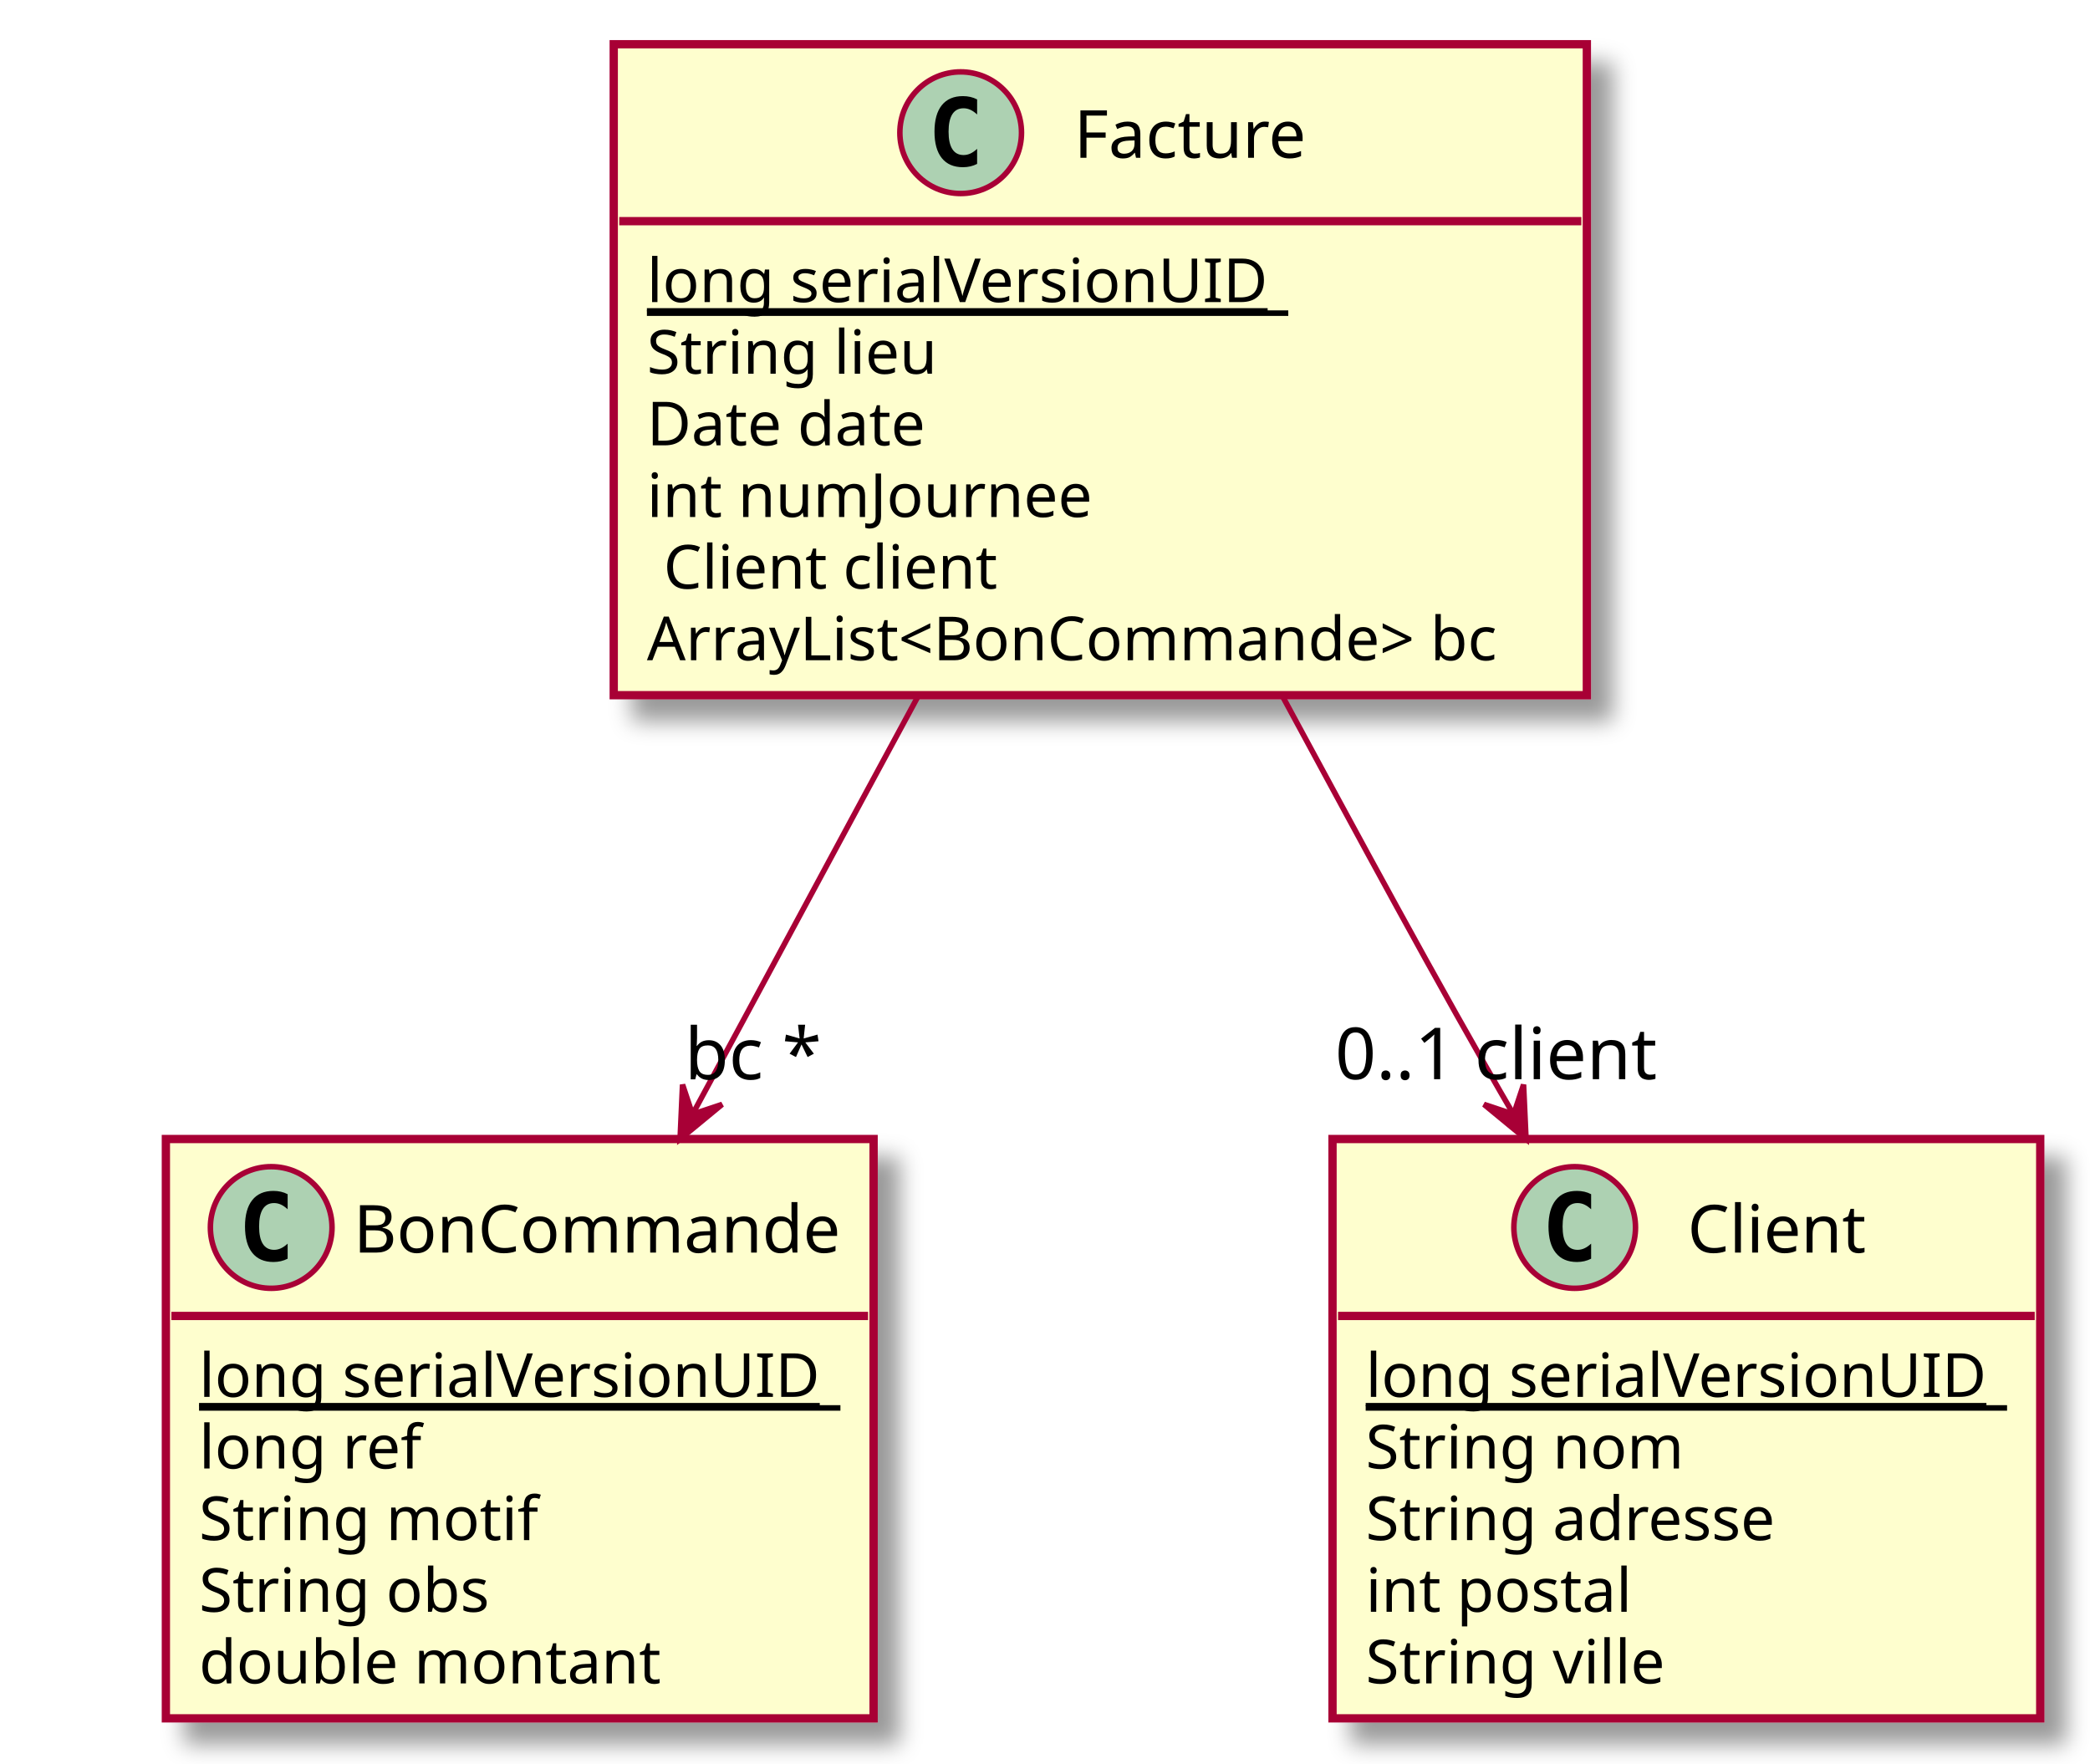
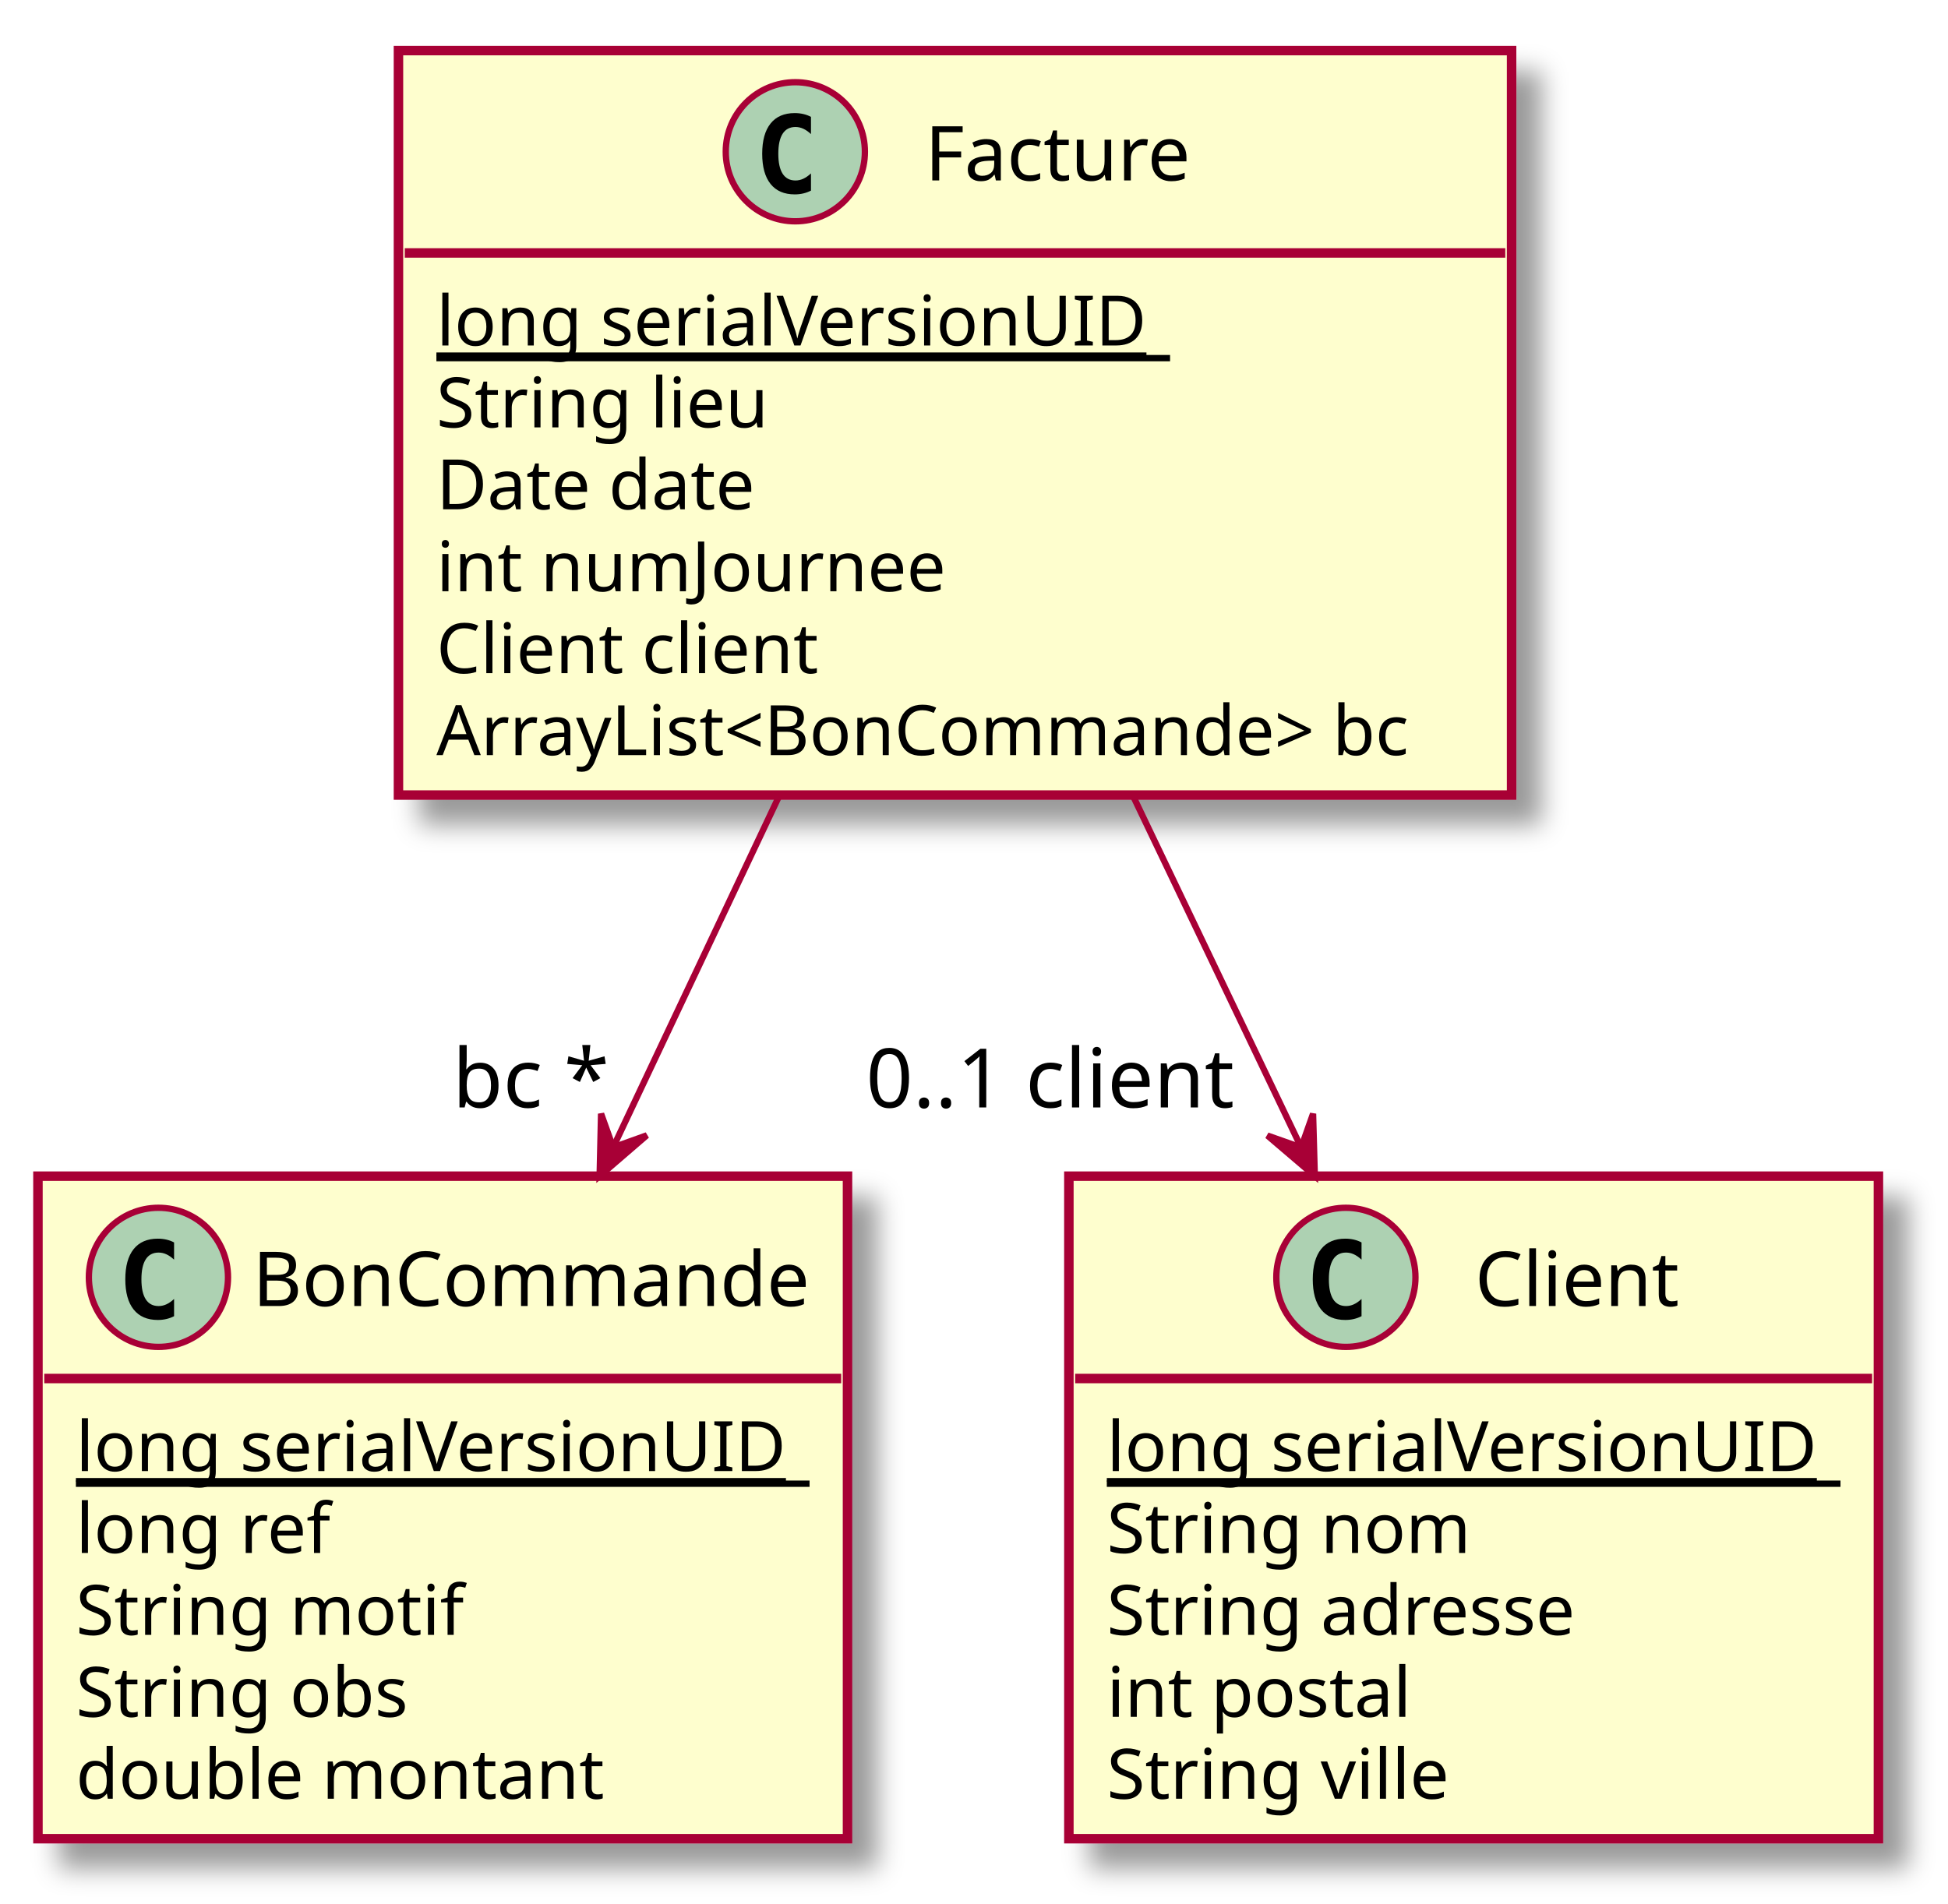
- <svg xmlns="http://www.w3.org/2000/svg" height="319px" style="width:378px;height:319px;" version="1.1" viewBox="0 0 378 319" width="378px">
+ <svg xmlns="http://www.w3.org/2000/svg" contentScriptType="application/ecmascript" contentStyleType="text/css" height="301px" preserveAspectRatio="none" style="width:308px;height:301px;" version="1.1" viewBox="0 0 308 301" width="308px" zoomAndPan="magnify">
  <defs>
-     <filter height="300%" id="f1" width="300%" x="-1" y="-1">
+     <filter height="300%" id="fzo5t0vty93ty" width="300%" x="-1" y="-1">
      <feGaussianBlur result="blurOut" stdDeviation="2.0" />
      <feColorMatrix in="blurOut" result="blurOut2" type="matrix" values="0 0 0 0 0 0 0 0 0 0 0 0 0 0 0 0 0 0 .4 0" />
      <feOffset dx="4.0" dy="4.0" in="blurOut2" result="blurOut3" />
      <feBlend in="SourceGraphic" in2="blurOut3" mode="normal" />
    </filter>
  </defs>
  <g>
-     <rect fill="#FEFECE" filter="url(#f1)" height="104.775" style="stroke: #A80036; stroke-width: 1.5;" width="128" x="30" y="206" />
-     <ellipse cx="49.05" cy="222" fill="#ADD1B2" rx="11" ry="11" style="stroke: #A80036; stroke-width: 1.0;" />
-     <path d="M52.023,227.643 Q51.442,227.942 50.803,228.091 Q50.164,228.241 49.458,228.241 Q46.951,228.241 45.632,226.589 Q44.312,224.937 44.312,221.816 Q44.312,218.686 45.632,217.035 Q46.951,215.383 49.458,215.383 Q50.164,215.383 50.811,215.532 Q51.459,215.682 52.023,215.981 L52.023,218.703 Q51.392,218.122 50.799,217.852 Q50.205,217.583 49.574,217.583 Q48.23,217.583 47.545,218.649 Q46.86,219.716 46.86,221.816 Q46.86,223.908 47.545,224.974 Q48.23,226.041 49.574,226.041 Q50.205,226.041 50.799,225.771 Q51.392,225.501 52.023,224.92 Z " />
-     <text fill="#000000" font-family="sans-serif" font-size="12" lengthAdjust="spacingAndGlyphs" textLength="87" x="63.95" y="226.535">BonCommande</text>
-     <line style="stroke: #A80036; stroke-width: 1.5;" x1="31" x2="157" y1="238" y2="238" />
-     <text fill="#000000" font-family="sans-serif" font-size="11" lengthAdjust="spacingAndGlyphs" text-decoration="underline" textLength="116" x="36" y="252.635">long serialVersionUID</text>
-     <line style="stroke: #000000; stroke-width: 1.0;" x1="36" x2="152" y1="254.635" y2="254.635" />
-     <text fill="#000000" font-family="sans-serif" font-size="11" lengthAdjust="spacingAndGlyphs" textLength="42" x="36" y="265.59">long ref</text>
-     <text fill="#000000" font-family="sans-serif" font-size="11" lengthAdjust="spacingAndGlyphs" textLength="63" x="36" y="278.545">String motif</text>
-     <text fill="#000000" font-family="sans-serif" font-size="11" lengthAdjust="spacingAndGlyphs" textLength="55" x="36" y="291.5">String obs</text>
-     <text fill="#000000" font-family="sans-serif" font-size="11" lengthAdjust="spacingAndGlyphs" textLength="85" x="36" y="304.455">double montant</text>
-     <rect fill="#FEFECE" filter="url(#f1)" height="117.731" style="stroke: #A80036; stroke-width: 1.5;" width="176" x="111" y="8" />
-     <ellipse cx="173.75" cy="24" fill="#ADD1B2" rx="11" ry="11" style="stroke: #A80036; stroke-width: 1.0;" />
-     <path d="M176.723,29.643 Q176.142,29.942 175.503,30.091 Q174.864,30.241 174.158,30.241 Q171.651,30.241 170.332,28.589 Q169.012,26.937 169.012,23.816 Q169.012,20.686 170.332,19.035 Q171.651,17.383 174.158,17.383 Q174.864,17.383 175.511,17.532 Q176.159,17.682 176.723,17.98 L176.723,20.703 Q176.092,20.122 175.499,19.852 Q174.905,19.582 174.274,19.582 Q172.93,19.582 172.245,20.649 Q171.56,21.716 171.56,23.816 Q171.56,25.908 172.245,26.974 Q172.93,28.041 174.274,28.041 Q174.905,28.041 175.499,27.771 Q176.092,27.502 176.723,26.92 Z " />
-     <text fill="#000000" font-family="sans-serif" font-size="12" lengthAdjust="spacingAndGlyphs" textLength="42" x="194.25" y="28.535">Facture</text>
-     <line style="stroke: #A80036; stroke-width: 1.5;" x1="112" x2="286" y1="40" y2="40" />
-     <text fill="#000000" font-family="sans-serif" font-size="11" lengthAdjust="spacingAndGlyphs" text-decoration="underline" textLength="116" x="117" y="54.635">long serialVersionUID</text>
-     <line style="stroke: #000000; stroke-width: 1.0;" x1="117" x2="233" y1="56.635" y2="56.635" />
-     <text fill="#000000" font-family="sans-serif" font-size="11" lengthAdjust="spacingAndGlyphs" textLength="54" x="117" y="67.59">String lieu</text>
-     <text fill="#000000" font-family="sans-serif" font-size="11" lengthAdjust="spacingAndGlyphs" textLength="50" x="117" y="80.545">Date date</text>
-     <text fill="#000000" font-family="sans-serif" font-size="11" lengthAdjust="spacingAndGlyphs" textLength="82" x="117" y="93.5">int numJournee</text>
-     <text fill="#000000" font-family="sans-serif" font-size="11" lengthAdjust="spacingAndGlyphs" textLength="63" x="120" y="106.455">Client client</text>
-     <text fill="#000000" font-family="sans-serif" font-size="11" lengthAdjust="spacingAndGlyphs" textLength="164" x="117" y="119.41">ArrayList&lt;BonCommande&gt; bc</text>
-     <rect fill="#FEFECE" filter="url(#f1)" height="104.775" style="stroke: #A80036; stroke-width: 1.5;" width="128" x="241" y="206" />
-     <ellipse cx="284.8" cy="222" fill="#ADD1B2" rx="11" ry="11" style="stroke: #A80036; stroke-width: 1.0;" />
-     <path d="M287.773,227.643 Q287.192,227.942 286.553,228.091 Q285.914,228.241 285.208,228.241 Q282.701,228.241 281.382,226.589 Q280.062,224.937 280.062,221.816 Q280.062,218.686 281.382,217.035 Q282.701,215.383 285.208,215.383 Q285.914,215.383 286.561,215.532 Q287.209,215.682 287.773,215.981 L287.773,218.703 Q287.142,218.122 286.549,217.852 Q285.955,217.583 285.324,217.583 Q283.98,217.583 283.295,218.649 Q282.61,219.716 282.61,221.816 Q282.61,223.908 283.295,224.974 Q283.98,226.041 285.324,226.041 Q285.955,226.041 286.549,225.771 Q287.142,225.501 287.773,224.92 Z " />
-     <text fill="#000000" font-family="sans-serif" font-size="12" lengthAdjust="spacingAndGlyphs" textLength="32" x="305.2" y="226.535">Client</text>
-     <line style="stroke: #A80036; stroke-width: 1.5;" x1="242" x2="368" y1="238" y2="238" />
-     <text fill="#000000" font-family="sans-serif" font-size="11" lengthAdjust="spacingAndGlyphs" text-decoration="underline" textLength="116" x="247" y="252.635">long serialVersionUID</text>
-     <line style="stroke: #000000; stroke-width: 1.0;" x1="247" x2="363" y1="254.635" y2="254.635" />
-     <text fill="#000000" font-family="sans-serif" font-size="11" lengthAdjust="spacingAndGlyphs" textLength="59" x="247" y="265.59">String nom</text>
-     <text fill="#000000" font-family="sans-serif" font-size="11" lengthAdjust="spacingAndGlyphs" textLength="77" x="247" y="278.545">String adresse</text>
-     <text fill="#000000" font-family="sans-serif" font-size="11" lengthAdjust="spacingAndGlyphs" textLength="50" x="247" y="291.5">int postal</text>
-     <text fill="#000000" font-family="sans-serif" font-size="11" lengthAdjust="spacingAndGlyphs" textLength="56" x="247" y="304.455">String ville</text>
-     <path d="M166,126 C153,150 138,178 125,202 " fill="none" style="stroke: #A80036; stroke-width: 1.0;" />
-     <polygon fill="#A80036" points="123,206,130.603,199.739,125.236,201.528,123.447,196.161,123,206" style="stroke: #A80036; stroke-width: 1.0;" />
-     <text fill="#000000" font-family="sans-serif" font-size="13" lengthAdjust="spacingAndGlyphs" textLength="25" x="123.817" y="195.208">bc *</text>
-     <path d="M232,126 C245,150 260,178 274,202 " fill="none" style="stroke: #A80036; stroke-width: 1.0;" />
-     <polygon fill="#A80036" points="276,206,275.553,196.161,273.764,201.528,268.397,199.739,276,206" style="stroke: #A80036; stroke-width: 1.0;" />
-     <text fill="#000000" font-family="sans-serif" font-size="13" lengthAdjust="spacingAndGlyphs" textLength="63" x="241.465" y="195.177">0..1 client</text>
+     <rect fill="#FEFECE" filter="url(#fzo5t0vty93ty)" height="104.775" id="BonCommande" style="stroke: #A80036; stroke-width: 1.5;" width="128" x="6" y="186" />
+     <ellipse cx="25.05" cy="202" fill="#ADD1B2" rx="11" ry="11" style="stroke: #A80036; stroke-width: 1.0;" />
+     <path d="M27.523,208.143 Q26.942,208.442 26.303,208.591 Q25.664,208.741 24.958,208.741 Q22.451,208.741 21.131,207.089 Q19.812,205.437 19.812,202.316 Q19.812,199.186 21.131,197.535 Q22.451,195.883 24.958,195.883 Q25.664,195.883 26.311,196.032 Q26.959,196.182 27.523,196.481 L27.523,199.203 Q26.892,198.622 26.299,198.352 Q25.705,198.083 25.074,198.083 Q23.73,198.083 23.045,199.149 Q22.36,200.216 22.36,202.316 Q22.36,204.408 23.045,205.474 Q23.73,206.541 25.074,206.541 Q25.705,206.541 26.299,206.271 Q26.892,206.001 27.523,205.42 Z " />
+     <text fill="#000000" font-family="sans-serif" font-size="12" lengthAdjust="spacingAndGlyphs" textLength="87" x="39.95" y="206.535">BonCommande</text>
+     <line style="stroke: #A80036; stroke-width: 1.5;" x1="7" x2="133" y1="218" y2="218" />
+     <text fill="#000000" font-family="sans-serif" font-size="11" lengthAdjust="spacingAndGlyphs" text-decoration="underline" textLength="116" x="12" y="232.635">long serialVersionUID</text>
+     <line style="stroke: #000000; stroke-width: 1.0;" x1="12" x2="128" y1="234.635" y2="234.635" />
+     <text fill="#000000" font-family="sans-serif" font-size="11" lengthAdjust="spacingAndGlyphs" textLength="42" x="12" y="245.59">long ref</text>
+     <text fill="#000000" font-family="sans-serif" font-size="11" lengthAdjust="spacingAndGlyphs" textLength="63" x="12" y="258.545">String motif</text>
+     <text fill="#000000" font-family="sans-serif" font-size="11" lengthAdjust="spacingAndGlyphs" textLength="55" x="12" y="271.5">String obs</text>
+     <text fill="#000000" font-family="sans-serif" font-size="11" lengthAdjust="spacingAndGlyphs" textLength="85" x="12" y="284.455">double montant</text>
+     <rect fill="#FEFECE" filter="url(#fzo5t0vty93ty)" height="117.731" id="Facture" style="stroke: #A80036; stroke-width: 1.5;" width="176" x="63" y="8" />
+     <ellipse cx="125.75" cy="24" fill="#ADD1B2" rx="11" ry="11" style="stroke: #A80036; stroke-width: 1.0;" />
+     <path d="M128.223,30.143 Q127.642,30.442 127.003,30.591 Q126.364,30.741 125.658,30.741 Q123.151,30.741 121.832,29.089 Q120.512,27.437 120.512,24.316 Q120.512,21.186 121.832,19.535 Q123.151,17.883 125.658,17.883 Q126.364,17.883 127.011,18.032 Q127.659,18.182 128.223,18.48 L128.223,21.203 Q127.592,20.622 126.999,20.352 Q126.405,20.082 125.774,20.082 Q124.43,20.082 123.745,21.149 Q123.06,22.216 123.06,24.316 Q123.06,26.408 123.745,27.474 Q124.43,28.541 125.774,28.541 Q126.405,28.541 126.999,28.271 Q127.592,28.002 128.223,27.42 Z " />
+     <text fill="#000000" font-family="sans-serif" font-size="12" lengthAdjust="spacingAndGlyphs" textLength="42" x="146.25" y="28.535">Facture</text>
+     <line style="stroke: #A80036; stroke-width: 1.5;" x1="64" x2="238" y1="40" y2="40" />
+     <text fill="#000000" font-family="sans-serif" font-size="11" lengthAdjust="spacingAndGlyphs" text-decoration="underline" textLength="116" x="69" y="54.635">long serialVersionUID</text>
+     <line style="stroke: #000000; stroke-width: 1.0;" x1="69" x2="185" y1="56.635" y2="56.635" />
+     <text fill="#000000" font-family="sans-serif" font-size="11" lengthAdjust="spacingAndGlyphs" textLength="54" x="69" y="67.59">String lieu</text>
+     <text fill="#000000" font-family="sans-serif" font-size="11" lengthAdjust="spacingAndGlyphs" textLength="50" x="69" y="80.545">Date date</text>
+     <text fill="#000000" font-family="sans-serif" font-size="11" lengthAdjust="spacingAndGlyphs" textLength="82" x="69" y="93.5">int numJournee</text>
+     <text fill="#000000" font-family="sans-serif" font-size="11" lengthAdjust="spacingAndGlyphs" textLength="63" x="69" y="106.455">Client client</text>
+     <text fill="#000000" font-family="sans-serif" font-size="11" lengthAdjust="spacingAndGlyphs" textLength="164" x="69" y="119.41">ArrayList&lt;BonCommande&gt; bc</text>
+     <rect fill="#FEFECE" filter="url(#fzo5t0vty93ty)" height="104.775" id="Client" style="stroke: #A80036; stroke-width: 1.5;" width="128" x="169" y="186" />
+     <ellipse cx="212.8" cy="202" fill="#ADD1B2" rx="11" ry="11" style="stroke: #A80036; stroke-width: 1.0;" />
+     <path d="M215.273,208.143 Q214.692,208.442 214.053,208.591 Q213.414,208.741 212.708,208.741 Q210.201,208.741 208.881,207.089 Q207.562,205.437 207.562,202.316 Q207.562,199.186 208.881,197.535 Q210.201,195.883 212.708,195.883 Q213.414,195.883 214.061,196.032 Q214.709,196.182 215.273,196.481 L215.273,199.203 Q214.642,198.622 214.049,198.352 Q213.455,198.083 212.824,198.083 Q211.48,198.083 210.795,199.149 Q210.11,200.216 210.11,202.316 Q210.11,204.408 210.795,205.474 Q211.48,206.541 212.824,206.541 Q213.455,206.541 214.049,206.271 Q214.642,206.001 215.273,205.42 Z " />
+     <text fill="#000000" font-family="sans-serif" font-size="12" lengthAdjust="spacingAndGlyphs" textLength="32" x="233.2" y="206.535">Client</text>
+     <line style="stroke: #A80036; stroke-width: 1.5;" x1="170" x2="296" y1="218" y2="218" />
+     <text fill="#000000" font-family="sans-serif" font-size="11" lengthAdjust="spacingAndGlyphs" text-decoration="underline" textLength="116" x="175" y="232.635">long serialVersionUID</text>
+     <line style="stroke: #000000; stroke-width: 1.0;" x1="175" x2="291" y1="234.635" y2="234.635" />
+     <text fill="#000000" font-family="sans-serif" font-size="11" lengthAdjust="spacingAndGlyphs" textLength="59" x="175" y="245.59">String nom</text>
+     <text fill="#000000" font-family="sans-serif" font-size="11" lengthAdjust="spacingAndGlyphs" textLength="77" x="175" y="258.545">String adresse</text>
+     <text fill="#000000" font-family="sans-serif" font-size="11" lengthAdjust="spacingAndGlyphs" textLength="50" x="175" y="271.5">int postal</text>
+     <text fill="#000000" font-family="sans-serif" font-size="11" lengthAdjust="spacingAndGlyphs" textLength="56" x="175" y="284.455">String ville</text>
+     <path d="M123.124,126.021 C114.717,143.822 105.502,163.332 97.143,181.031 " fill="none" id="Facture-BonCommande" style="stroke: #A80036; stroke-width: 1.0;" />
+     <polygon fill="#A80036" points="94.809,185.972,102.27,179.542,96.945,181.451,95.036,176.126,94.809,185.972" style="stroke: #A80036; stroke-width: 1.0;" />
+     <text fill="#000000" font-family="sans-serif" font-size="13" lengthAdjust="spacingAndGlyphs" textLength="25" x="71.54" y="175.137">bc *</text>
+     <path d="M179.22,126.021 C187.731,143.822 197.059,163.332 205.522,181.031 " fill="none" id="Facture-Client" style="stroke: #A80036; stroke-width: 1.0;" />
+     <polygon fill="#A80036" points="207.885,185.972,207.611,176.127,205.728,181.461,200.394,179.578,207.885,185.972" style="stroke: #A80036; stroke-width: 1.0;" />
+     <text fill="#000000" font-family="sans-serif" font-size="13" lengthAdjust="spacingAndGlyphs" textLength="63" x="136.923" y="175.137">0..1 client</text>
  </g>
</svg>
